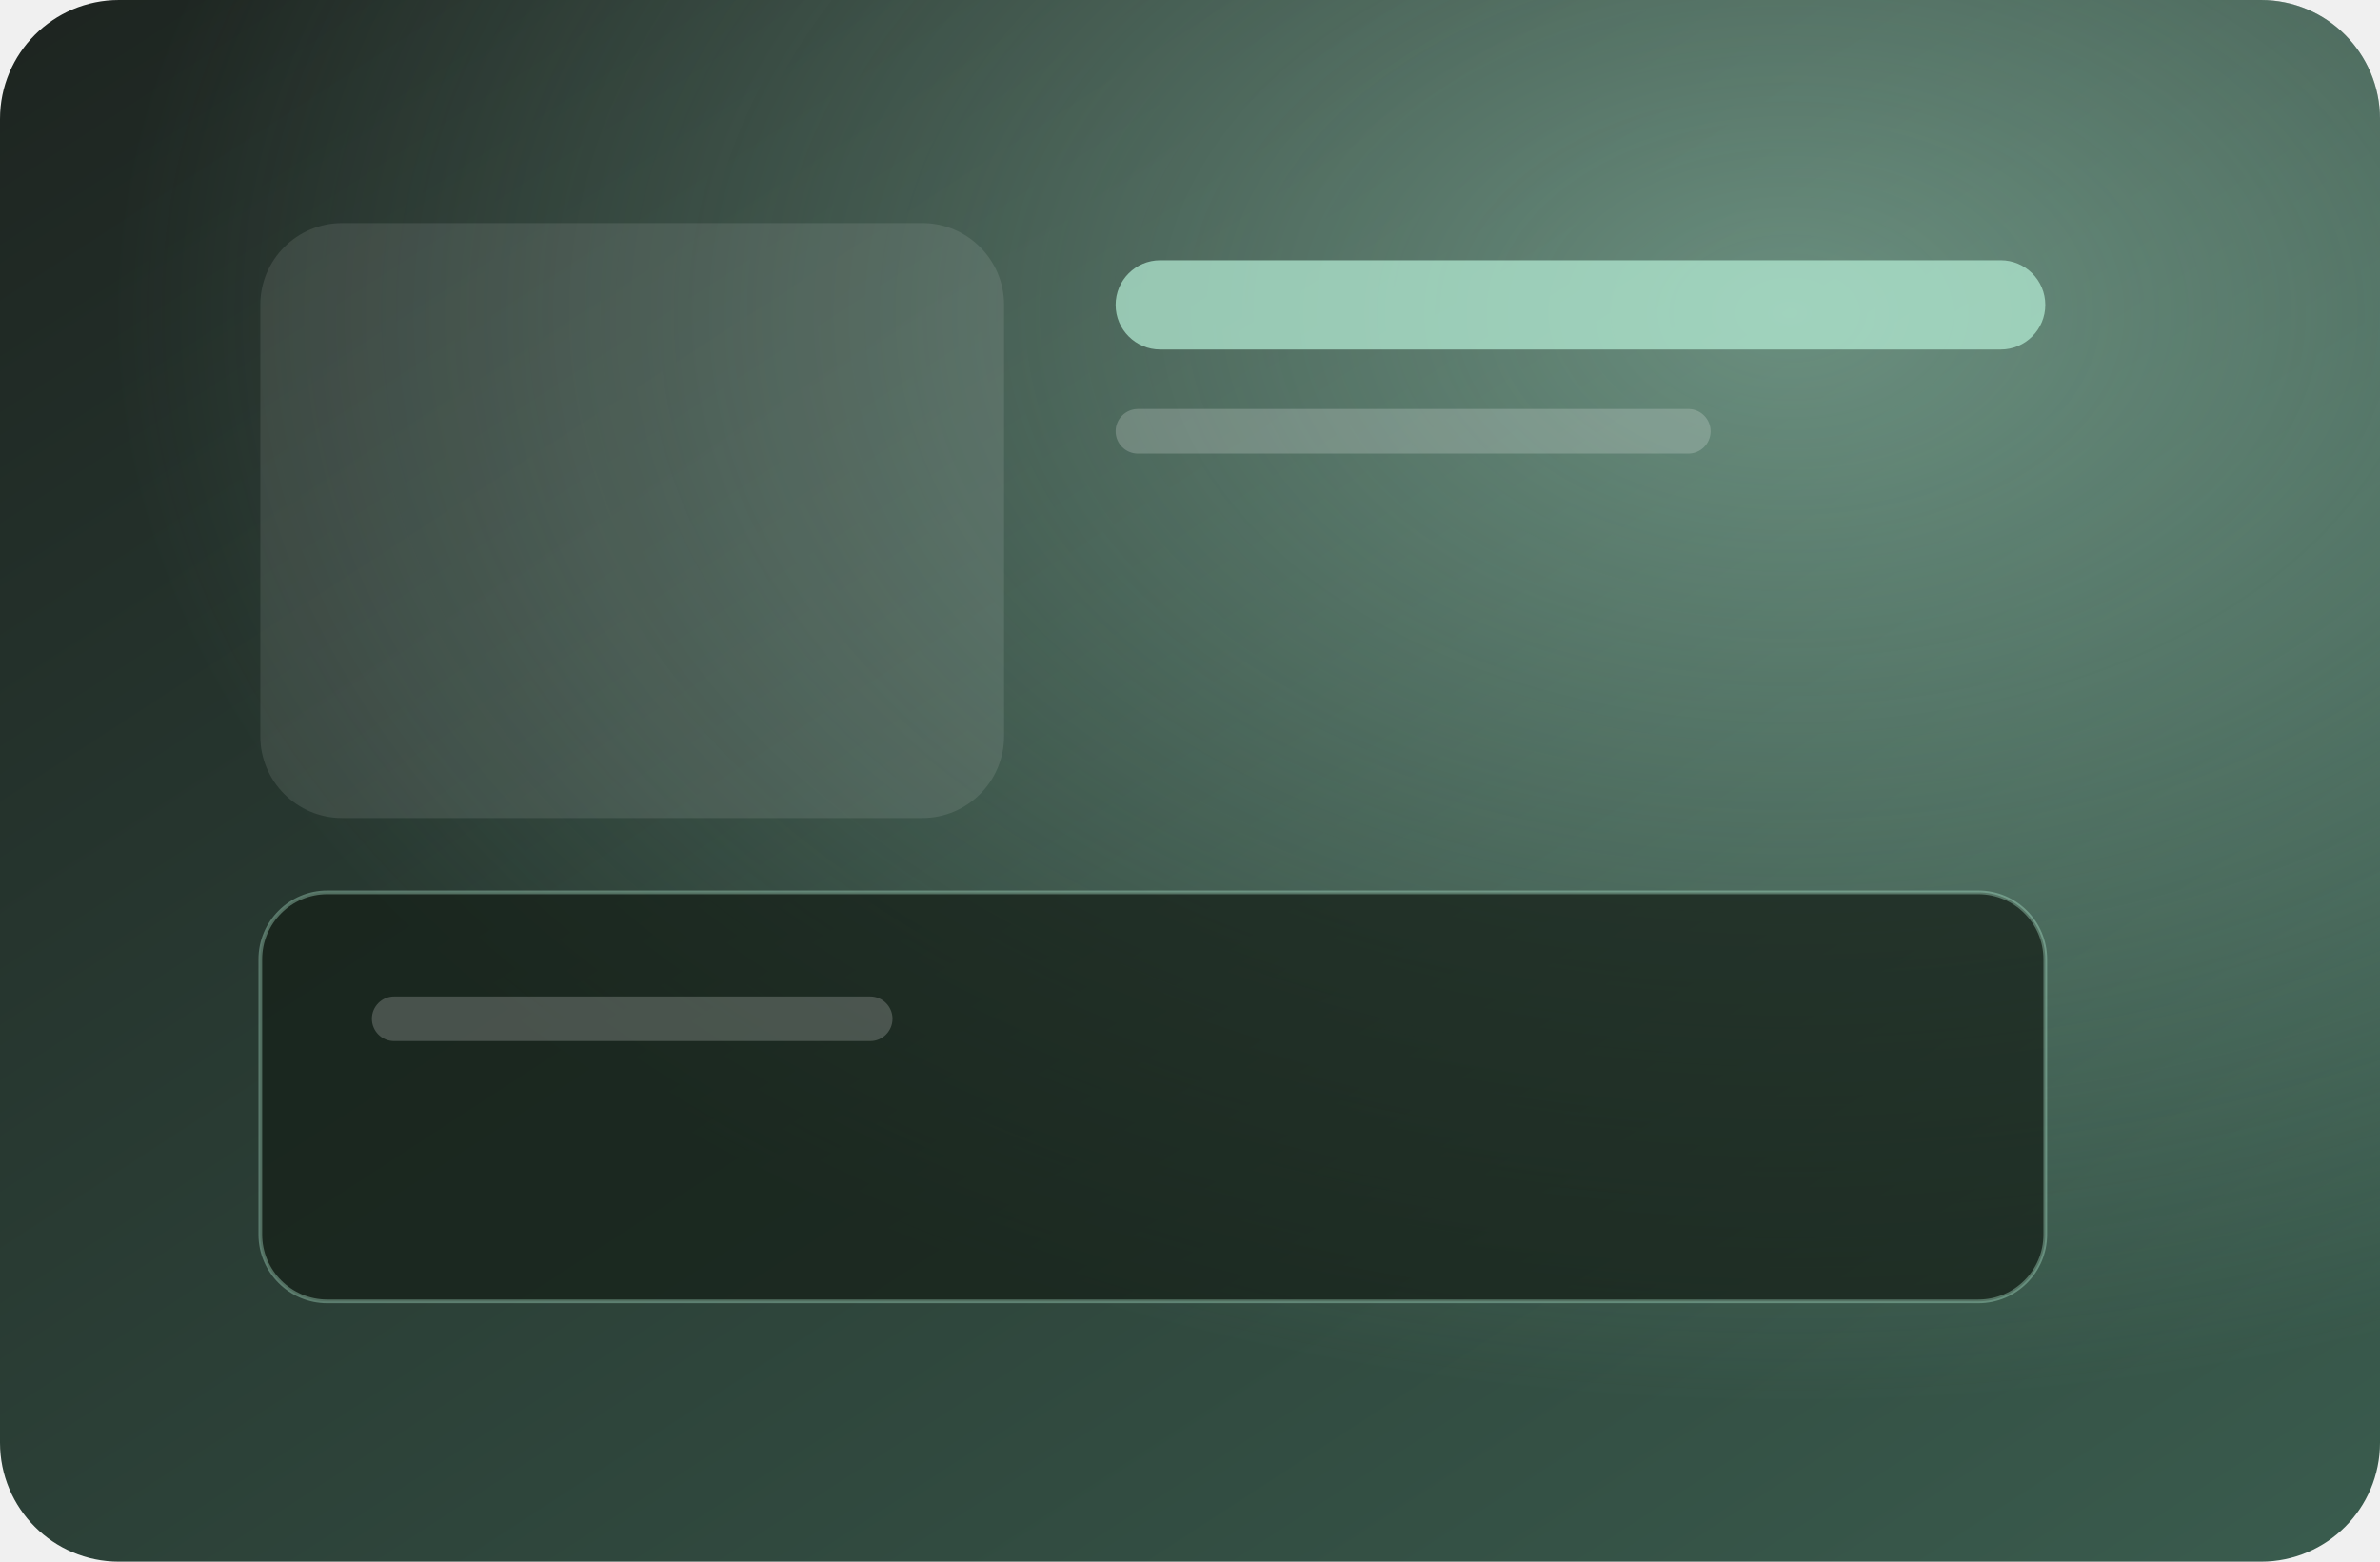
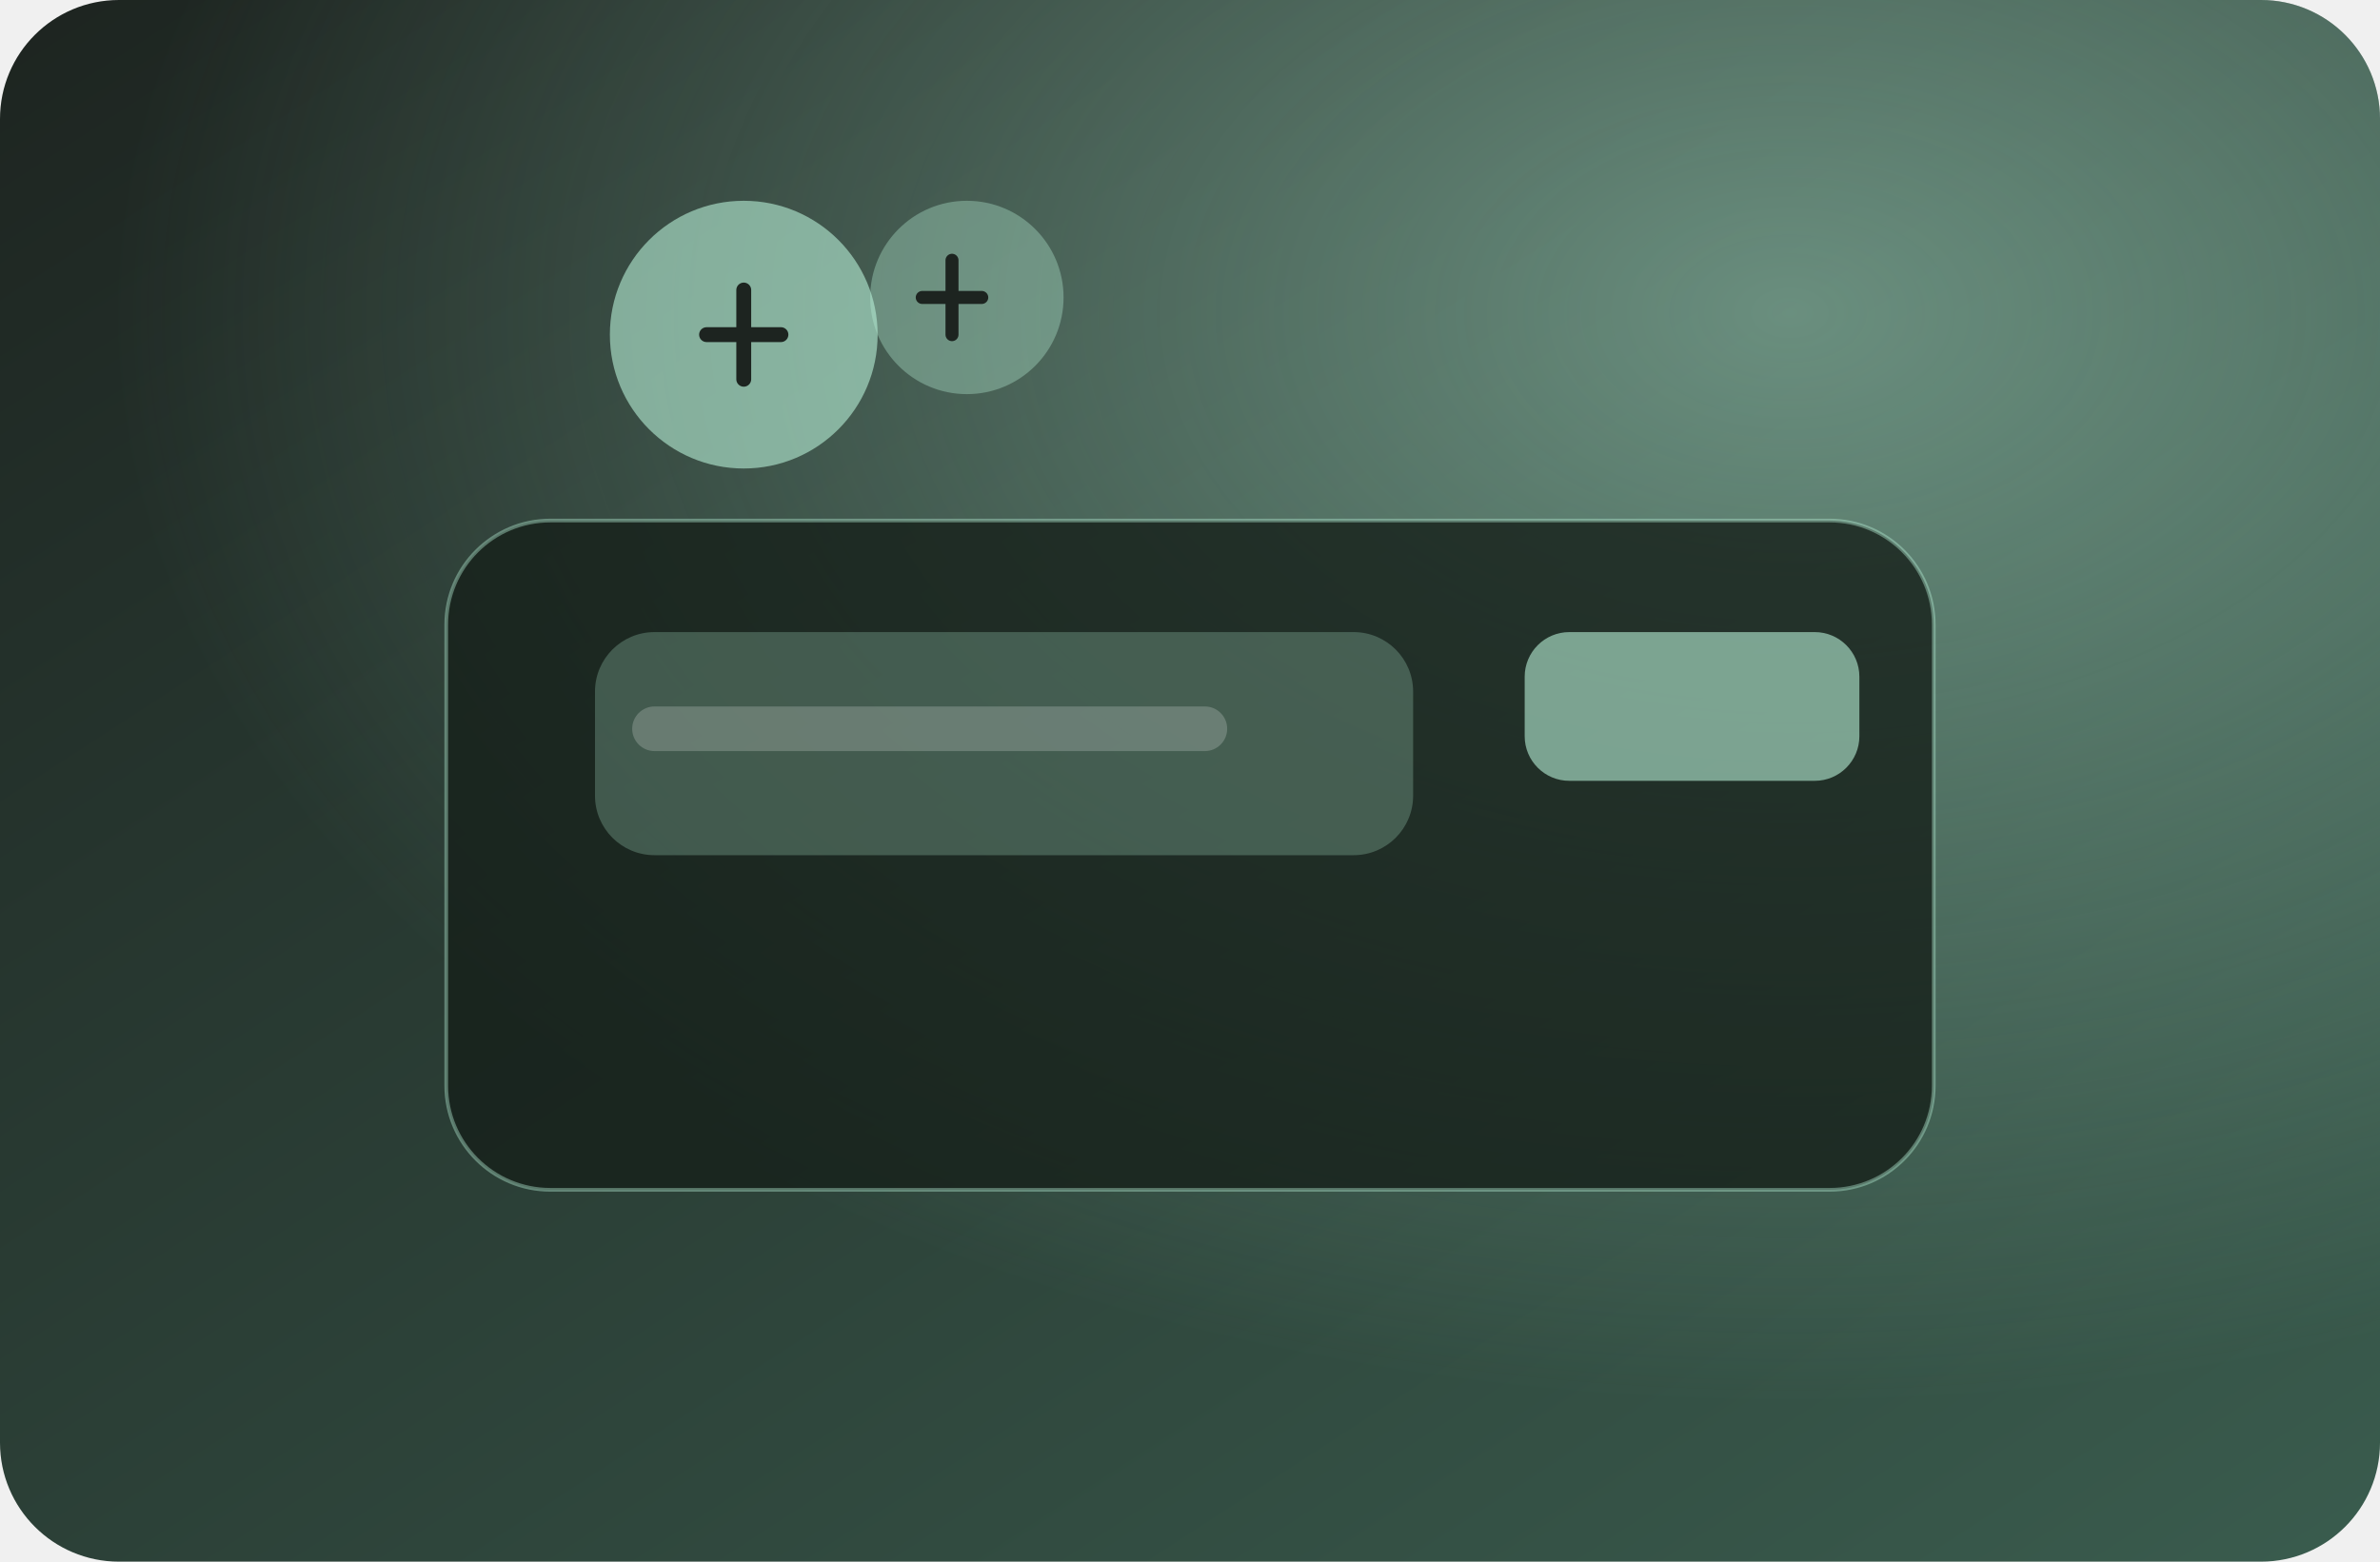
- <svg xmlns="http://www.w3.org/2000/svg" width="640" height="420" viewBox="0 0 640 420" role="img" aria-label="Gallery visual">
+ <svg xmlns="http://www.w3.org/2000/svg" width="640" height="420" viewBox="0 0 640 420" role="img" aria-label="Payout illustration">
  <defs>
    <linearGradient id="bg" x1="0" y1="0" x2="1" y2="1">
      <stop offset="0%" stop-color="#1d2420" />
      <stop offset="100%" stop-color="#3a5c4e" />
    </linearGradient>
    <radialGradient id="glow" cx="0.75" cy="0.2" r="0.7">
      <stop offset="0%" stop-color="#b7f0d7" stop-opacity="0.45" />
      <stop offset="100%" stop-color="#b7f0d7" stop-opacity="0" />
    </radialGradient>
  </defs>
  <rect width="640" height="420" rx="32" fill="url(#bg)" />
  <rect width="640" height="420" rx="32" fill="url(#glow)" />
-   <rect x="70" y="60" width="200" height="160" rx="22" fill="#ffffff" fill-opacity="0.1" />
-   <rect x="300" y="70" width="250" height="24" rx="12" fill="#b7f0d7" fill-opacity="0.7" />
-   <rect x="300" y="110" width="160" height="12" rx="6" fill="#ffffff" fill-opacity="0.2" />
-   <rect x="70" y="240" width="480" height="110" rx="18" fill="#162019" fill-opacity="0.75" stroke="#b7f0d7" stroke-opacity="0.35" />
-   <rect x="100" y="268" width="140" height="12" rx="6" fill="#ffffff" fill-opacity="0.2" />
+   <rect x="120" y="140" width="400" height="180" rx="28" fill="#162019" fill-opacity="0.8" stroke="#b7f0d7" stroke-opacity="0.4" />
+   <rect x="160" y="170" width="220" height="60" rx="16" fill="#b7f0d7" fill-opacity="0.25" />
+   <rect x="170" y="190" width="160" height="12" rx="6" fill="#ffffff" fill-opacity="0.2" />
+   <rect x="410" y="170" width="90" height="40" rx="12" fill="#b7f0d7" fill-opacity="0.6" />
+   <circle cx="200" cy="90" r="36" fill="#b7f0d7" fill-opacity="0.6" />
+   <circle cx="260" cy="80" r="26" fill="#b7f0d7" fill-opacity="0.35" />
+   <path d="M190 90h20m-10-12v24" stroke="#1d2420" stroke-width="4" stroke-linecap="round" />
+   <path d="M248 80h16m-8-10v20" stroke="#1d2420" stroke-width="3.5" stroke-linecap="round" />
</svg>
